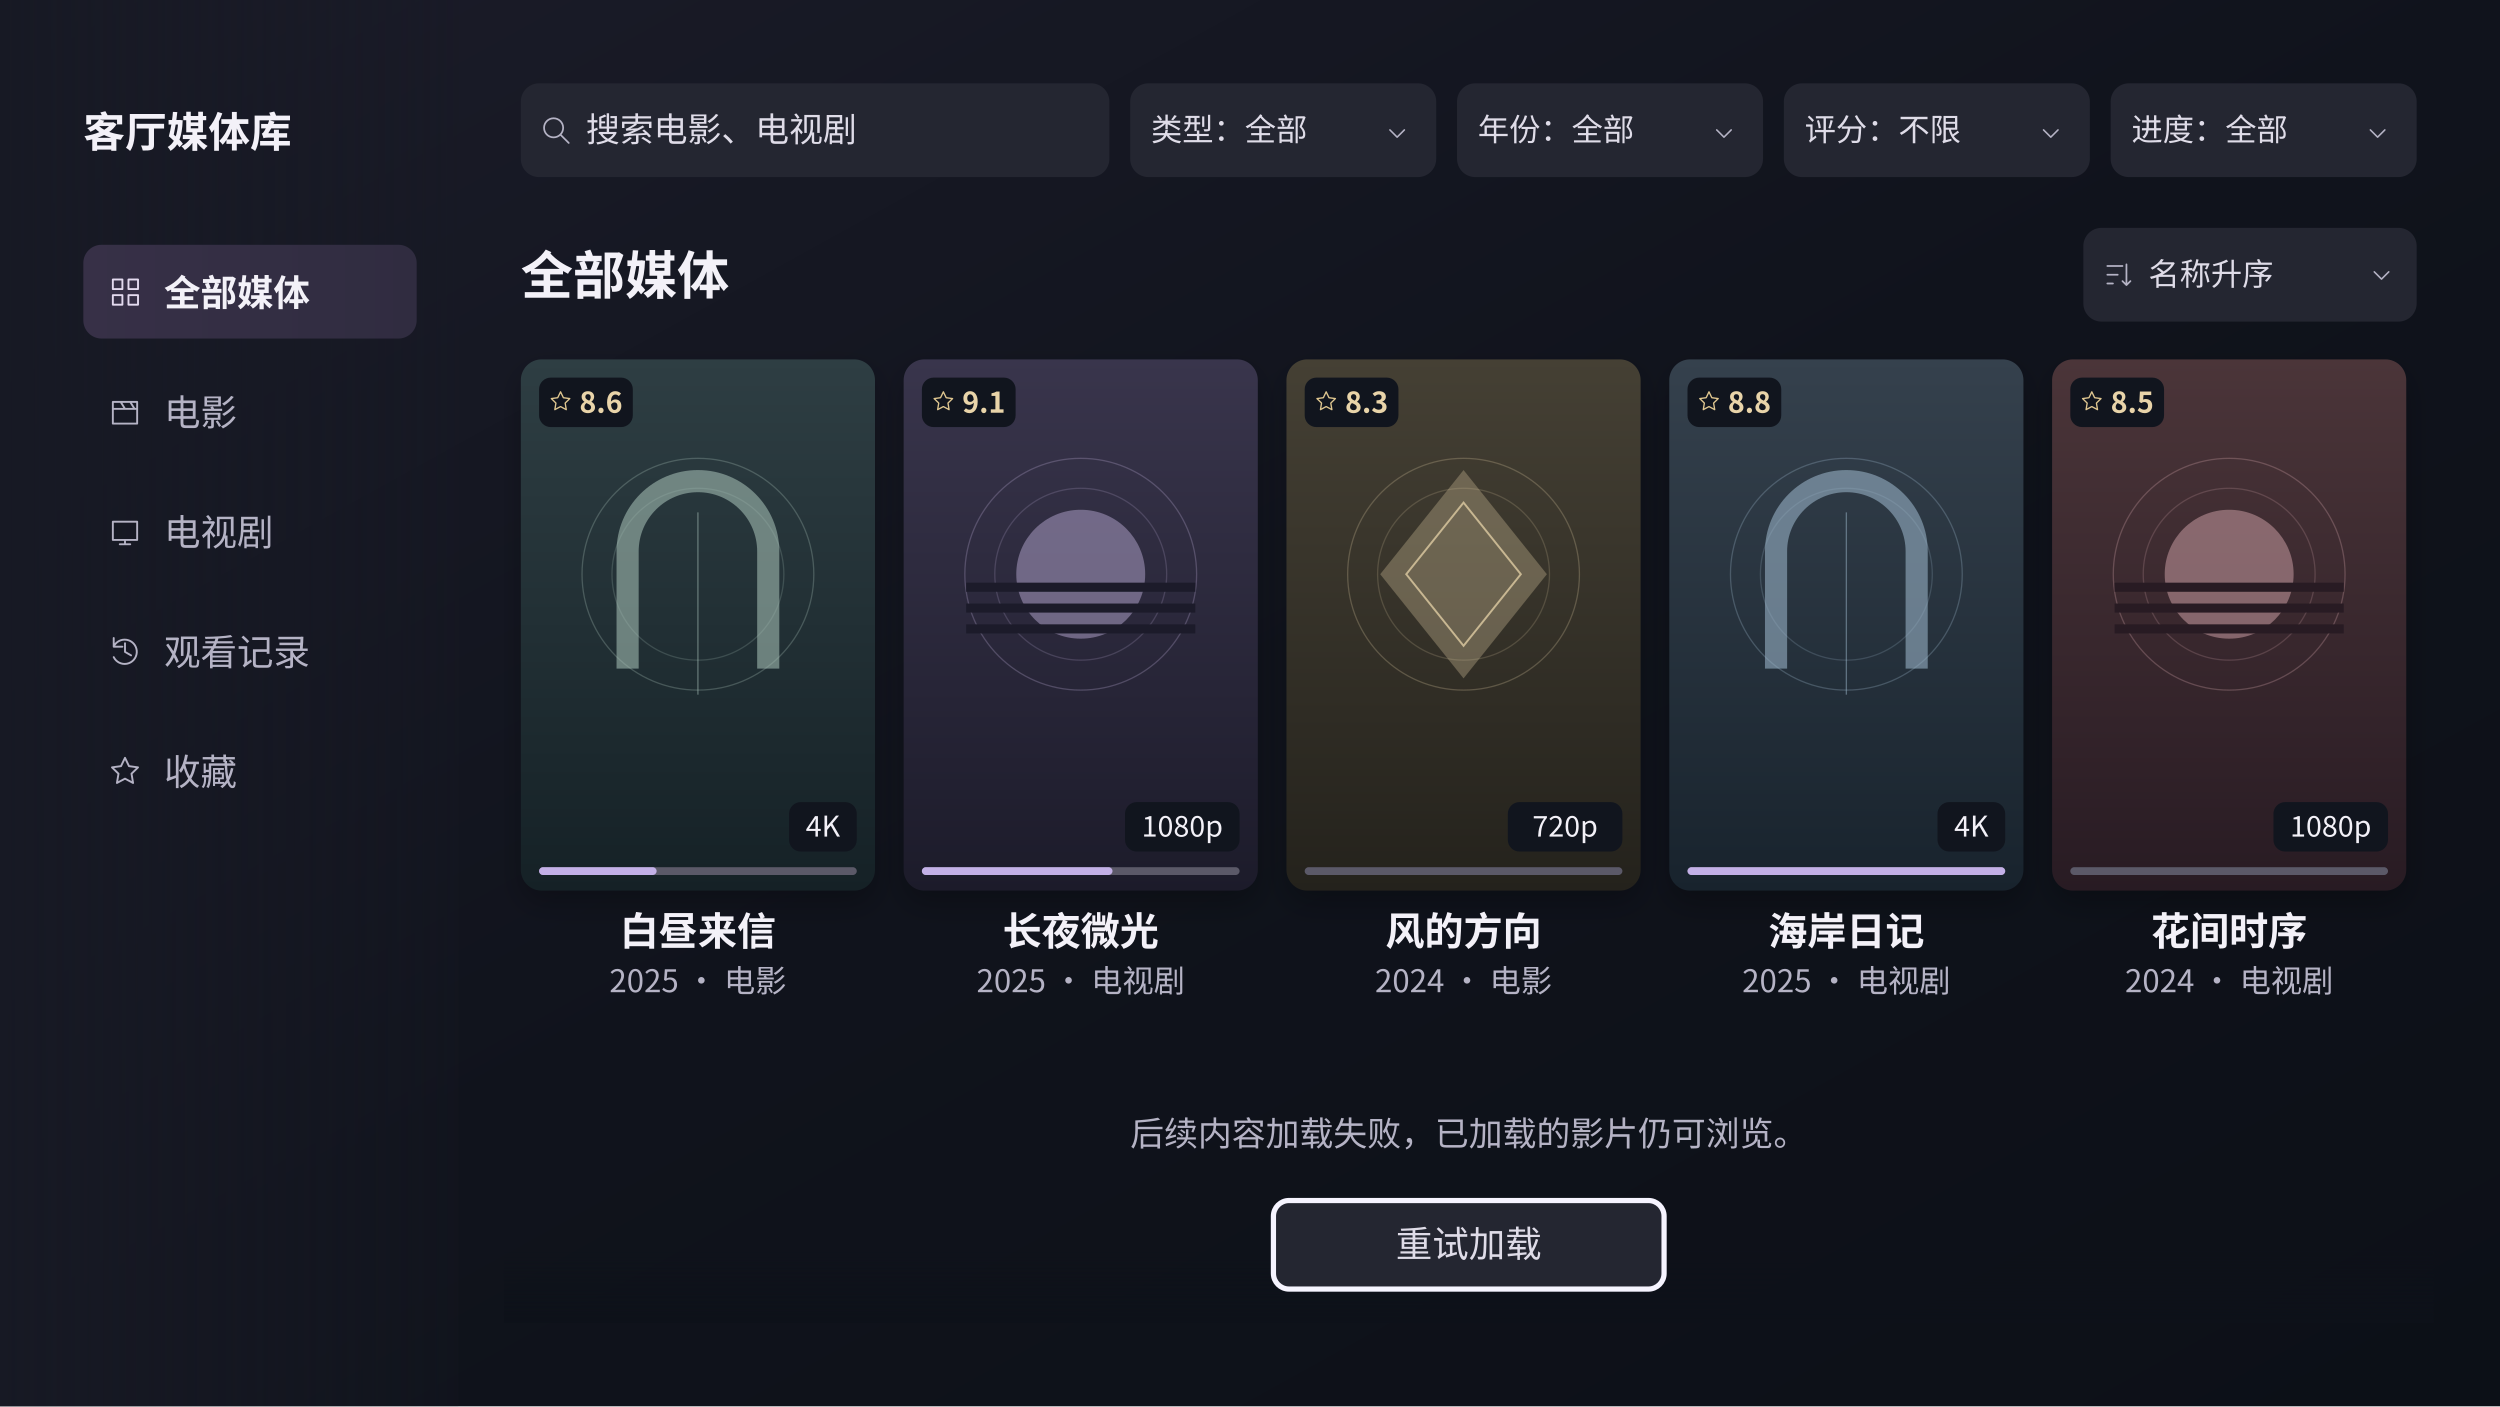
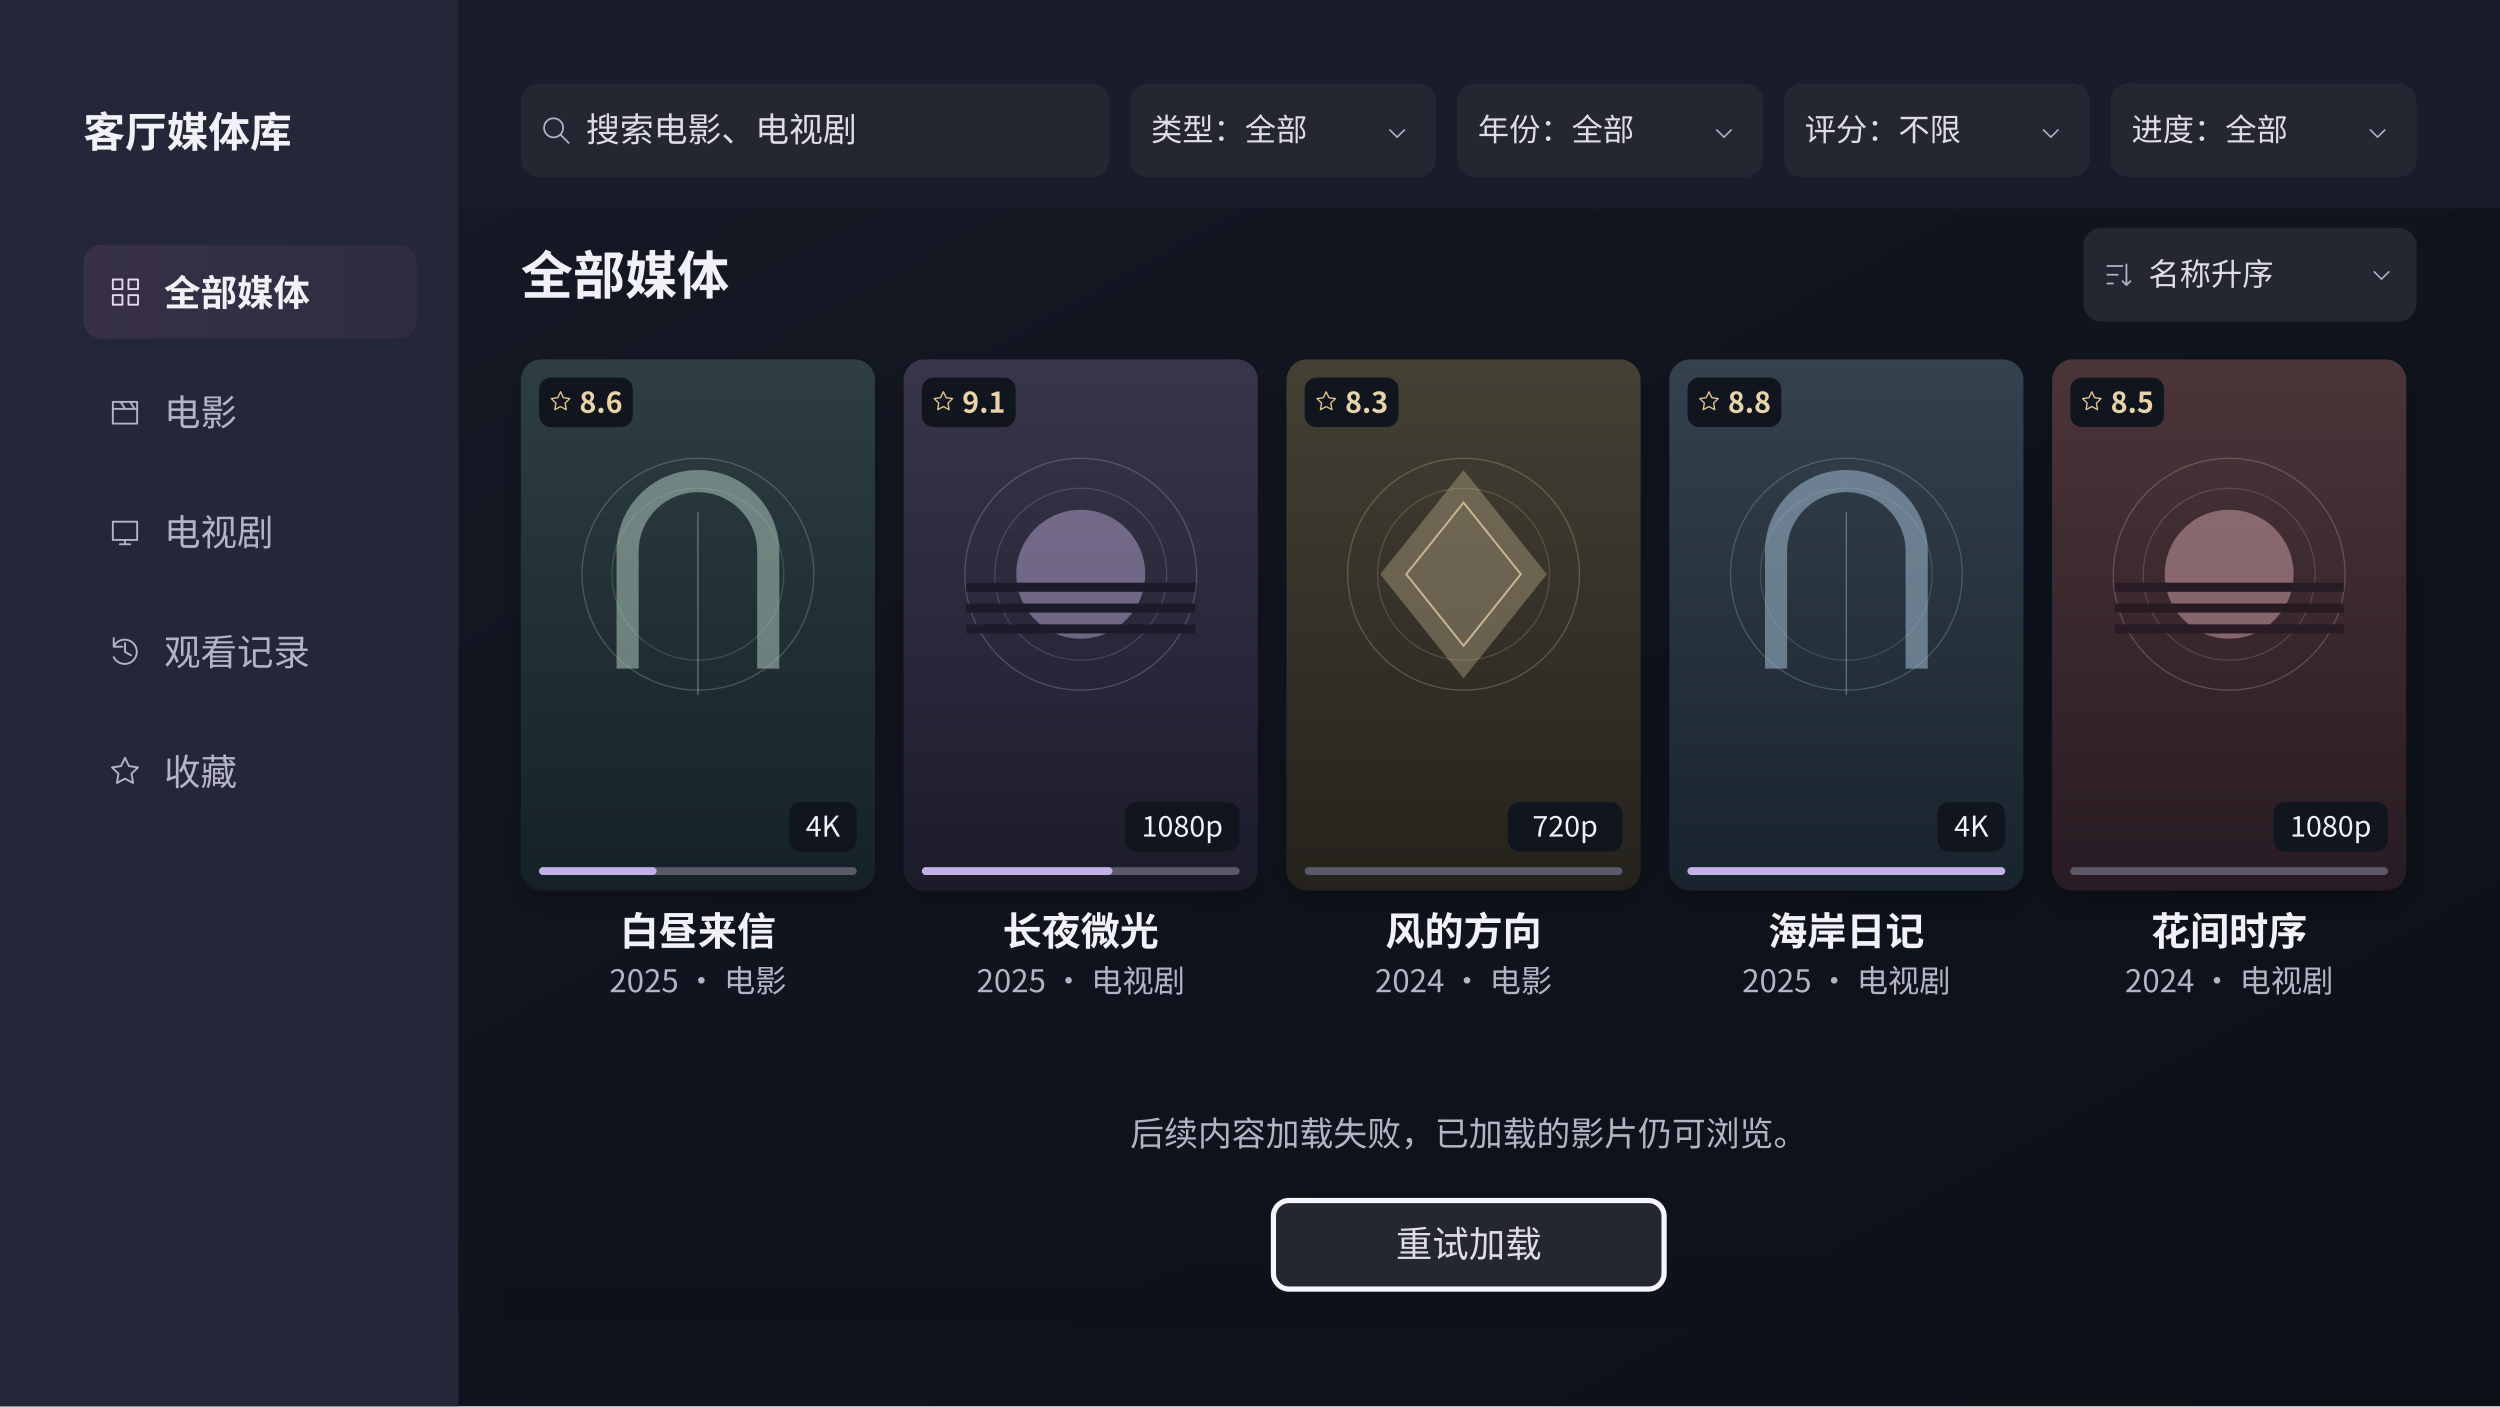
<svg xmlns="http://www.w3.org/2000/svg" width="3840" height="2160" viewBox="0 0 3840 2160" role="img" aria-labelledby="title desc">
  <defs>
    <linearGradient id="background" x2="1" y2="1">
-       <stop stop-color="#1b1c29" />
-       <stop offset=".5" stop-color="#10131c" />
+       <stop stop-color="#171b28" />
+       <stop offset=".5" stop-color="#10141e" />
      <stop offset="1" stop-color="#0c1017" />
    </linearGradient>
    <linearGradient id="sidebar" x2="1" y2="0">
-       <stop stop-color="#171924" />
-       <stop offset="1" stop-color="#171924" stop-opacity=".2" />
+       <stop stop-color="#232738" />
+       <stop offset="1" stop-color="#232738" />
    </linearGradient>
    <linearGradient id="selection">
      <stop stop-color="#373047" />
      <stop offset="1" stop-color="#302c40" />
    </linearGradient>
    <linearGradient id="bottom-fade" x2="0" y2="1">
      <stop stop-color="#0d1119" stop-opacity="0" />
      <stop offset="1" stop-color="#0d1119" />
    </linearGradient>
    <filter id="card-shadow" x="-15%" y="-10%" width="130%" height="130%" color-interpolation-filters="sRGB">
      <feGaussianBlur in="SourceAlpha" stdDeviation="22" />
      <feOffset dx="0" dy="20" />
      <feComponentTransfer>
        <feFuncA type="linear" slope=".24" />
      </feComponentTransfer>
      <feMerge>
        <feMergeNode />
        <feMergeNode in="SourceGraphic" />
      </feMerge>
    </filter>
    <clipPath id="grid-viewport">
      <rect x="774" y="526" width="2964" height="1506" />
    </clipPath>
  </defs>
  <rect width="3840" height="2160" fill="url(#background)" />
  <rect width="704" height="2160" fill="url(#sidebar)" />
+   <rect x="704" width="3136" height="320" fill="#191d2b" />
  <g font-family="Noto Sans CJK SC, sans-serif">
    <text x="128" y="226" font-size="64" fill="#f3f1f8" font-weight="600" text-anchor="start">客厅媒体库</text>
    <g data-role="sidebar-entry" data-focused="false">
      <rect x="128" y="376" width="512" height="144" rx="28" fill="url(#selection)" stroke="none" stroke-width="2" />
      <g transform="translate(168 424) scale(1.333333)">
        <path d="M4 4h11v11H4zM22 4h11v11H22zM4 22h11v11H4zM22 22h11v11H22z" fill="none" stroke="#e3daef" stroke-width="2.2" stroke-linecap="round" stroke-linejoin="round" />
      </g>
      <text x="252" y="470" font-size="56" fill="#f3f1f8" font-weight="600" text-anchor="start">全部媒体</text>
    </g>
    <g data-role="sidebar-entry" data-focused="false">
      <g transform="translate(168 608) scale(1.333333)">
        <path d="M4 7h28v25H4zM4 15h28M13 7l5 8M24 7l5 8" fill="none" stroke="#b5b3c5" stroke-width="2.2" stroke-linecap="round" stroke-linejoin="round" />
      </g>
      <text x="252" y="654" font-size="56" fill="#b5b3c5" font-weight="400" text-anchor="start">电影</text>
    </g>
    <g data-role="sidebar-entry" data-focused="false">
      <g transform="translate(168 792) scale(1.333333)">
        <path d="M4 7h28v21H4zM12 33h12M18 28v5" fill="none" stroke="#b5b3c5" stroke-width="2.2" stroke-linecap="round" stroke-linejoin="round" />
      </g>
      <text x="252" y="838" font-size="56" fill="#b5b3c5" font-weight="400" text-anchor="start">电视剧</text>
    </g>
    <g data-role="sidebar-entry" data-focused="false">
      <g transform="translate(168 976) scale(1.333333)">
        <path d="M6 11a14 14 0 1 1-1 14M5 3v10h10M18 9v10l7 4" fill="none" stroke="#b5b3c5" stroke-width="2.2" stroke-linecap="round" stroke-linejoin="round" />
      </g>
      <text x="252" y="1022" font-size="56" fill="#b5b3c5" font-weight="400" text-anchor="start">观看记录</text>
    </g>
    <g data-role="sidebar-entry" data-focused="false">
      <g transform="translate(168 1160) scale(1.333333)">
        <path d="M18 3l4.6 9.6L33 14l-7.5 7.3L27.3 32L18 27l-9.3 5l1.8-10.7L3 14l10.4-1.4z" fill="none" stroke="#b5b3c5" stroke-width="2.2" stroke-linecap="round" stroke-linejoin="round" />
      </g>
      <text x="252" y="1206" font-size="56" fill="#b5b3c5" font-weight="400" text-anchor="start">收藏</text>
    </g>
    <g data-role="control" data-focused="false" data-disabled="false" data-label="搜索电影、电视剧" opacity="1">
      <rect x="800" y="128" width="904" height="144" rx="28" fill="#242631" stroke="none" stroke-width="2" />
      <g transform="translate(832 178.0) scale(1.222222)">
        <path d="M27 15a12 12 0 1 1-24 0a12 12 0 1 1 24 0M24 24l10 10" fill="none" stroke="#b5b3c5" stroke-width="2.2" stroke-linecap="round" stroke-linejoin="round" />
      </g>
      <text x="900" y="217.68" font-size="52" fill="#dfdce8" font-weight="500" text-anchor="start">搜索电影、电视剧</text>
    </g>
    <g data-role="control" data-focused="false" data-disabled="false" data-label="类型：全部" opacity="1">
      <rect x="1736" y="128" width="470" height="144" rx="28" fill="#242631" stroke="none" stroke-width="2" />
      <text x="1768" y="216.32" font-size="48" fill="#dfdce8" font-weight="500" text-anchor="start">类型：全部</text>
    </g>
    <g transform="translate(2126 184) scale(1.111111)">
      <path d="M8 14l10 10l10-10" fill="none" stroke="#b5b3c5" stroke-width="2.2" stroke-linecap="round" stroke-linejoin="round" />
    </g>
    <g data-role="control" data-focused="false" data-disabled="false" data-label="年份：全部" opacity="1">
      <rect x="2238" y="128" width="470" height="144" rx="28" fill="#242631" stroke="none" stroke-width="2" />
      <text x="2270" y="216.32" font-size="48" fill="#dfdce8" font-weight="500" text-anchor="start">年份：全部</text>
    </g>
    <g transform="translate(2628 184) scale(1.111111)">
      <path d="M8 14l10 10l10-10" fill="none" stroke="#b5b3c5" stroke-width="2.2" stroke-linecap="round" stroke-linejoin="round" />
    </g>
    <g data-role="control" data-focused="false" data-disabled="false" data-label="评分：不限" opacity="1">
      <rect x="2740" y="128" width="470" height="144" rx="28" fill="#242631" stroke="none" stroke-width="2" />
      <text x="2772" y="216.32" font-size="48" fill="#dfdce8" font-weight="500" text-anchor="start">评分：不限</text>
    </g>
    <g transform="translate(3130 184) scale(1.111111)">
      <path d="M8 14l10 10l10-10" fill="none" stroke="#b5b3c5" stroke-width="2.2" stroke-linecap="round" stroke-linejoin="round" />
    </g>
    <g data-role="control" data-focused="false" data-disabled="false" data-label="进度：全部" opacity="1">
      <rect x="3242" y="128" width="470" height="144" rx="28" fill="#242631" stroke="none" stroke-width="2" />
      <text x="3274" y="216.32" font-size="48" fill="#dfdce8" font-weight="500" text-anchor="start">进度：全部</text>
    </g>
    <g transform="translate(3632 184) scale(1.111111)">
      <path d="M8 14l10 10l10-10" fill="none" stroke="#b5b3c5" stroke-width="2.2" stroke-linecap="round" stroke-linejoin="round" />
    </g>
    <text x="800" y="452" font-size="80" fill="#f3f1f8" font-weight="650" text-anchor="start">全部媒体</text>
    <g data-role="control" data-focused="false" data-disabled="false" data-label="名称升序" opacity="1">
      <rect x="3200" y="350" width="512" height="144" rx="28" fill="#242631" stroke="none" stroke-width="2" />
      <g transform="translate(3232 400.0) scale(1.222222)">
        <path d="M4 7h19M4 18h13M4 29h7M28 5v26M23 26l5 5l5-5" fill="none" stroke="#b5b3c5" stroke-width="2.2" stroke-linecap="round" stroke-linejoin="round" />
      </g>
      <text x="3300" y="438.32" font-size="48" fill="#dfdce8" font-weight="500" text-anchor="start">名称升序</text>
    </g>
    <g transform="translate(3638 402) scale(1.111111)">
      <path d="M8 14l10 10l10-10" fill="none" stroke="#b5b3c5" stroke-width="2.2" stroke-linecap="round" stroke-linejoin="round" />
    </g>
    <g clip-path="url(#grid-viewport)" data-role="focus-following-grid">
      <g data-role="media-card" data-focused="false">
        <defs>
          <linearGradient id="art-0" x2="0" y2="1">
            <stop stop-color="#2e3e43" />
            <stop offset="1" stop-color="#152126" />
          </linearGradient>
          <clipPath id="clip-0">
            <rect x="800" y="552" width="544" height="816" rx="32" fill="white" stroke="none" stroke-width="2" />
          </clipPath>
        </defs>
        <g filter="url(#card-shadow)">
          <rect x="800" y="552" width="544" height="816" rx="32" fill="url(#art-0)" stroke="none" stroke-width="2" />
        </g>
        <g clip-path="url(#clip-0)">
          <circle cx="1072" cy="882" r="178" fill="none" stroke="#a4bdb4" stroke-width="2" opacity=".3" />
          <circle cx="1072" cy="882" r="132" fill="none" stroke="#a4bdb4" stroke-width="2" opacity=".22" />
          <path d="M964 1027V847a108 108 0 0 1 216 0v180" fill="none" stroke="#a4bdb4" stroke-width="34" opacity=".58" />
          <path d="M1072 787v280" stroke="#a4bdb4" stroke-width="2" opacity=".5" />
        </g>
        <rect x="828" y="580" width="144" height="76" rx="18" fill="#11151e" stroke="none" stroke-width="2" />
        <g transform="translate(844 599) scale(0.9444444)">
          <path d="M18 3l4.6 9.6L33 14l-7.5 7.3L27.3 32L18 27l-9.3 5l1.8-10.7L3 14l10.4-1.4z" fill="none" stroke="#e0c790" stroke-width="2.2" stroke-linecap="round" stroke-linejoin="round" />
        </g>
        <text x="890" y="634" font-size="44" fill="#e9d4a9" font-weight="600" text-anchor="start">8.6</text>
        <g data-role="quality-badge">
          <rect x="1212" y="1232" width="104" height="76" rx="18" fill="#11151e" stroke="none" stroke-width="2" />
          <text x="1264.0" y="1285" font-size="44" fill="#f3f1f8" font-weight="500" text-anchor="middle">4K</text>
        </g>
        <g data-role="watch-progress" data-progress="0.37">
          <rect x="828" y="1332" width="488" height="12" rx="6" fill="#5b5968" stroke="none" stroke-width="2" />
          <rect x="828" y="1332" width="180.56" height="12" rx="6" fill="#c3b0e7" stroke="none" stroke-width="2" />
        </g>
        <g data-role="card-caption">
          <text x="1072" y="1452" font-size="60" fill="#f3f1f8" font-weight="600" text-anchor="middle">白昼来信</text>
          <text x="1072" y="1524" font-size="48" fill="#b5b3c5" font-weight="400" text-anchor="middle">2025 · 电影</text>
        </g>
      </g>
      <g data-role="media-card" data-focused="false">
        <defs>
          <linearGradient id="art-1" x2="0" y2="1">
            <stop stop-color="#39354c" />
            <stop offset="1" stop-color="#1c1b2a" />
          </linearGradient>
          <clipPath id="clip-1">
            <rect x="1388" y="552" width="544" height="816" rx="32" fill="white" stroke="none" stroke-width="2" />
          </clipPath>
        </defs>
        <g filter="url(#card-shadow)">
          <rect x="1388" y="552" width="544" height="816" rx="32" fill="url(#art-1)" stroke="none" stroke-width="2" />
        </g>
        <g clip-path="url(#clip-1)">
          <circle cx="1660" cy="882" r="178" fill="none" stroke="#b4a5ce" stroke-width="2" opacity=".3" />
          <circle cx="1660" cy="882" r="132" fill="none" stroke="#b4a5ce" stroke-width="2" opacity=".22" />
          <circle cx="1660" cy="882" r="99" fill="#b4a5ce" opacity=".5" />
          <path d="M1484 902h352M1484 934h352M1484 966h352" stroke="#1c1b2a" stroke-width="14" />
        </g>
        <rect x="1416" y="580" width="144" height="76" rx="18" fill="#11151e" stroke="none" stroke-width="2" />
        <g transform="translate(1432 599) scale(0.9444444)">
          <path d="M18 3l4.6 9.6L33 14l-7.5 7.3L27.3 32L18 27l-9.3 5l1.8-10.7L3 14l10.4-1.4z" fill="none" stroke="#e0c790" stroke-width="2.2" stroke-linecap="round" stroke-linejoin="round" />
        </g>
        <text x="1478" y="634" font-size="44" fill="#e9d4a9" font-weight="600" text-anchor="start">9.1</text>
        <g data-role="quality-badge">
          <rect x="1728" y="1232" width="176" height="76" rx="18" fill="#11151e" stroke="none" stroke-width="2" />
          <text x="1816.0" y="1285" font-size="44" fill="#f3f1f8" font-weight="500" text-anchor="middle">1080p</text>
        </g>
        <g data-role="watch-progress" data-progress="0.6">
          <rect x="1416" y="1332" width="488" height="12" rx="6" fill="#5b5968" stroke="none" stroke-width="2" />
          <rect x="1416" y="1332" width="292.8" height="12" rx="6" fill="#c3b0e7" stroke="none" stroke-width="2" />
        </g>
        <g data-role="card-caption">
          <text x="1660" y="1452" font-size="60" fill="#f3f1f8" font-weight="600" text-anchor="middle">长夜微光</text>
          <text x="1660" y="1524" font-size="48" fill="#b5b3c5" font-weight="400" text-anchor="middle">2025 · 电视剧</text>
        </g>
      </g>
      <g data-role="media-card" data-focused="false">
        <defs>
          <linearGradient id="art-2" x2="0" y2="1">
            <stop stop-color="#454034" />
            <stop offset="1" stop-color="#24221c" />
          </linearGradient>
          <clipPath id="clip-2">
            <rect x="1976" y="552" width="544" height="816" rx="32" fill="white" stroke="none" stroke-width="2" />
          </clipPath>
        </defs>
        <g filter="url(#card-shadow)">
          <rect x="1976" y="552" width="544" height="816" rx="32" fill="url(#art-2)" stroke="none" stroke-width="2" />
        </g>
        <g clip-path="url(#clip-2)">
          <circle cx="2248" cy="882" r="178" fill="none" stroke="#c8b792" stroke-width="2" opacity=".3" />
          <circle cx="2248" cy="882" r="132" fill="none" stroke="#c8b792" stroke-width="2" opacity=".22" />
          <path d="M2248 722l128 160l-128 160l-128-160z" fill="#c8b792" opacity=".36" />
          <path d="M2248 772l88 110l-88 110l-88-110z" fill="none" stroke="#c8b792" stroke-width="3" />
        </g>
        <rect x="2004" y="580" width="144" height="76" rx="18" fill="#11151e" stroke="none" stroke-width="2" />
        <g transform="translate(2020 599) scale(0.9444444)">
          <path d="M18 3l4.6 9.6L33 14l-7.5 7.3L27.3 32L18 27l-9.3 5l1.8-10.7L3 14l10.4-1.4z" fill="none" stroke="#e0c790" stroke-width="2.2" stroke-linecap="round" stroke-linejoin="round" />
        </g>
        <text x="2066" y="634" font-size="44" fill="#e9d4a9" font-weight="600" text-anchor="start">8.3</text>
        <g data-role="quality-badge">
          <rect x="2316" y="1232" width="176" height="76" rx="18" fill="#11151e" stroke="none" stroke-width="2" />
          <text x="2404.0" y="1285" font-size="44" fill="#f3f1f8" font-weight="500" text-anchor="middle">720p</text>
        </g>
        <g data-role="watch-progress" data-progress="0">
          <rect x="2004" y="1332" width="488" height="12" rx="6" fill="#5b5968" stroke="none" stroke-width="2" />
        </g>
        <g data-role="card-caption">
          <text x="2248" y="1452" font-size="60" fill="#f3f1f8" font-weight="600" text-anchor="middle">风的方向</text>
          <text x="2248" y="1524" font-size="48" fill="#b5b3c5" font-weight="400" text-anchor="middle">2024 · 电影</text>
        </g>
      </g>
      <g data-role="media-card" data-focused="false">
        <defs>
          <linearGradient id="art-3" x2="0" y2="1">
            <stop stop-color="#35414d" />
            <stop offset="1" stop-color="#18232d" />
          </linearGradient>
          <clipPath id="clip-3">
            <rect x="2564" y="552" width="544" height="816" rx="32" fill="white" stroke="none" stroke-width="2" />
          </clipPath>
        </defs>
        <g filter="url(#card-shadow)">
          <rect x="2564" y="552" width="544" height="816" rx="32" fill="url(#art-3)" stroke="none" stroke-width="2" />
        </g>
        <g clip-path="url(#clip-3)">
          <circle cx="2836" cy="882" r="178" fill="none" stroke="#99b4c8" stroke-width="2" opacity=".3" />
          <circle cx="2836" cy="882" r="132" fill="none" stroke="#99b4c8" stroke-width="2" opacity=".22" />
          <path d="M2728 1027V847a108 108 0 0 1 216 0v180" fill="none" stroke="#99b4c8" stroke-width="34" opacity=".58" />
          <path d="M2836 787v280" stroke="#99b4c8" stroke-width="2" opacity=".5" />
        </g>
        <rect x="2592" y="580" width="144" height="76" rx="18" fill="#11151e" stroke="none" stroke-width="2" />
        <g transform="translate(2608 599) scale(0.9444444)">
          <path d="M18 3l4.6 9.6L33 14l-7.5 7.3L27.3 32L18 27l-9.3 5l1.8-10.7L3 14l10.4-1.4z" fill="none" stroke="#e0c790" stroke-width="2.2" stroke-linecap="round" stroke-linejoin="round" />
        </g>
        <text x="2654" y="634" font-size="44" fill="#e9d4a9" font-weight="600" text-anchor="start">8.8</text>
        <g data-role="quality-badge">
          <rect x="2976" y="1232" width="104" height="76" rx="18" fill="#11151e" stroke="none" stroke-width="2" />
          <text x="3028.0" y="1285" font-size="44" fill="#f3f1f8" font-weight="500" text-anchor="middle">4K</text>
        </g>
        <g data-role="watch-progress" data-progress="1">
          <rect x="2592" y="1332" width="488" height="12" rx="6" fill="#5b5968" stroke="none" stroke-width="2" />
          <rect x="2592" y="1332" width="488" height="12" rx="6" fill="#c3b0e7" stroke="none" stroke-width="2" />
        </g>
        <g data-role="card-caption">
          <text x="2836" y="1452" font-size="60" fill="#f3f1f8" font-weight="600" text-anchor="middle">海岸日记</text>
          <text x="2836" y="1524" font-size="48" fill="#b5b3c5" font-weight="400" text-anchor="middle">2025 · 电视剧</text>
        </g>
      </g>
      <g data-role="media-card" data-focused="false">
        <defs>
          <linearGradient id="art-4" x2="0" y2="1">
            <stop stop-color="#4b3539" />
            <stop offset="1" stop-color="#281b23" />
          </linearGradient>
          <clipPath id="clip-4">
            <rect x="3152" y="552" width="544" height="816" rx="32" fill="white" stroke="none" stroke-width="2" />
          </clipPath>
        </defs>
        <g filter="url(#card-shadow)">
          <rect x="3152" y="552" width="544" height="816" rx="32" fill="url(#art-4)" stroke="none" stroke-width="2" />
        </g>
        <g clip-path="url(#clip-4)">
          <circle cx="3424" cy="882" r="178" fill="none" stroke="#d2a3a9" stroke-width="2" opacity=".3" />
          <circle cx="3424" cy="882" r="132" fill="none" stroke="#d2a3a9" stroke-width="2" opacity=".22" />
          <circle cx="3424" cy="882" r="99" fill="#d2a3a9" opacity=".5" />
          <path d="M3248 902h352M3248 934h352M3248 966h352" stroke="#281b23" stroke-width="14" />
        </g>
        <rect x="3180" y="580" width="144" height="76" rx="18" fill="#11151e" stroke="none" stroke-width="2" />
        <g transform="translate(3196 599) scale(0.9444444)">
          <path d="M18 3l4.6 9.6L33 14l-7.5 7.3L27.3 32L18 27l-9.3 5l1.8-10.7L3 14l10.4-1.4z" fill="none" stroke="#e0c790" stroke-width="2.2" stroke-linecap="round" stroke-linejoin="round" />
        </g>
        <text x="3242" y="634" font-size="44" fill="#e9d4a9" font-weight="600" text-anchor="start">8.5</text>
        <g data-role="quality-badge">
          <rect x="3492" y="1232" width="176" height="76" rx="18" fill="#11151e" stroke="none" stroke-width="2" />
          <text x="3580.0" y="1285" font-size="44" fill="#f3f1f8" font-weight="500" text-anchor="middle">1080p</text>
        </g>
        <g data-role="watch-progress" data-progress="0">
          <rect x="3180" y="1332" width="488" height="12" rx="6" fill="#5b5968" stroke="none" stroke-width="2" />
        </g>
        <g data-role="card-caption">
          <text x="3424" y="1452" font-size="60" fill="#f3f1f8" font-weight="600" text-anchor="middle">花间时序</text>
          <text x="3424" y="1524" font-size="48" fill="#b5b3c5" font-weight="400" text-anchor="middle">2024 · 电视剧</text>
        </g>
      </g>
    </g>
    <rect x="774" y="1920" width="2964" height="112" rx="0" fill="url(#bottom-fade)" stroke="none" stroke-width="2" />
    <text x="2256" y="1760" font-size="52" fill="#b5b3c5" font-weight="400" text-anchor="middle">后续内容加载失败，已加载的影片仍可浏览。</text>
    <g data-role="control" data-focused="true" data-disabled="false" data-label="重试加载" opacity="1">
      <rect x="1952" y="1840" width="608" height="144" rx="28" fill="#242631" stroke="none" stroke-width="2" />
      <rect x="1956" y="1844" width="600" height="136" rx="24" fill="none" stroke="#f6f4ff" stroke-width="8" />
      <text x="2256.0" y="1931.04" font-size="56" fill="#dfdce8" font-weight="500" text-anchor="middle">重试加载</text>
    </g>
  </g>
</svg>
